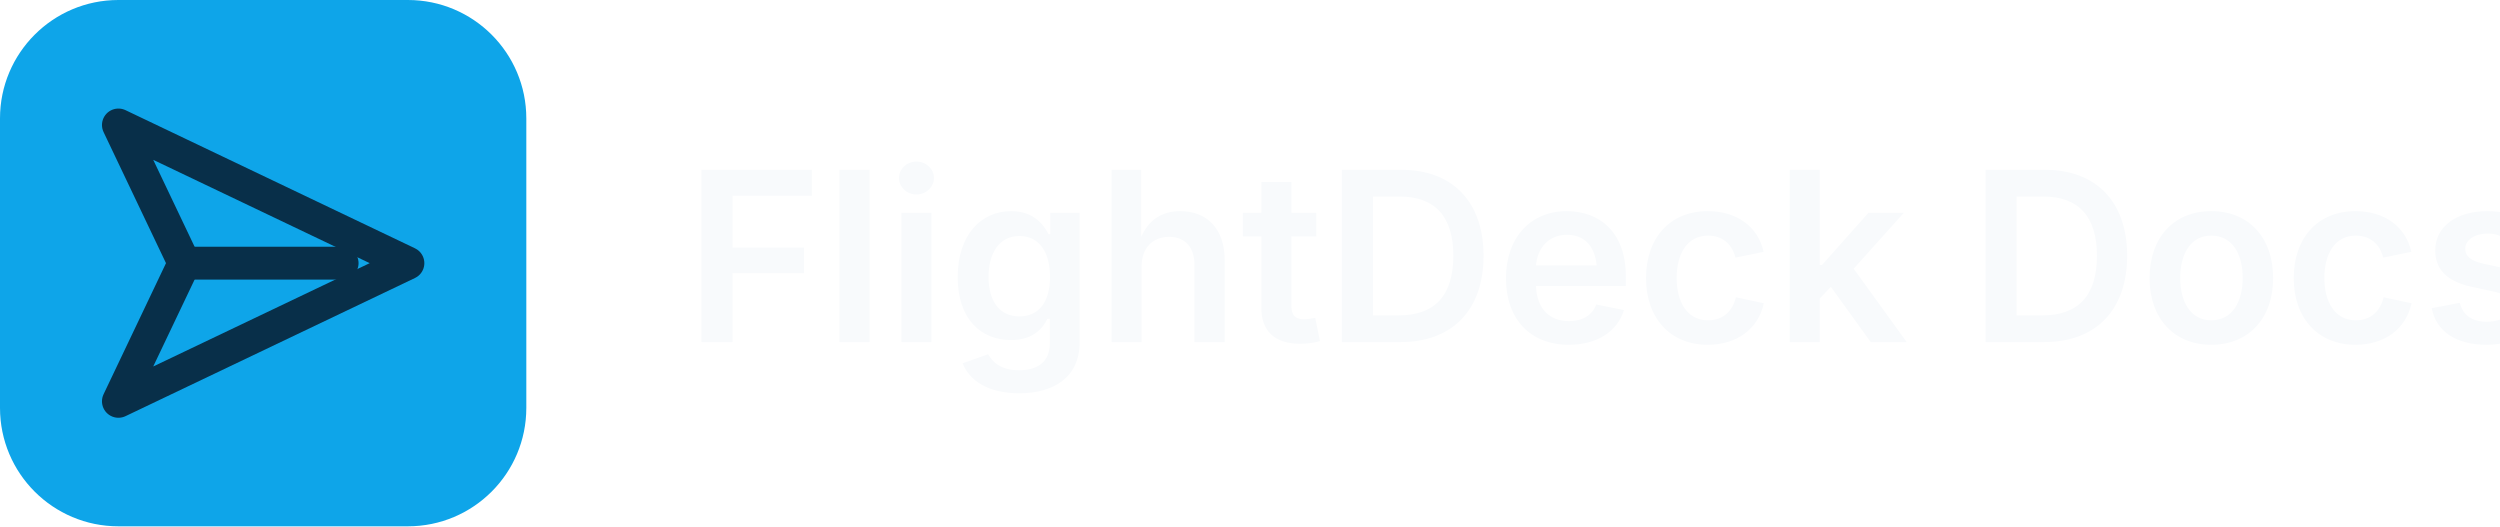
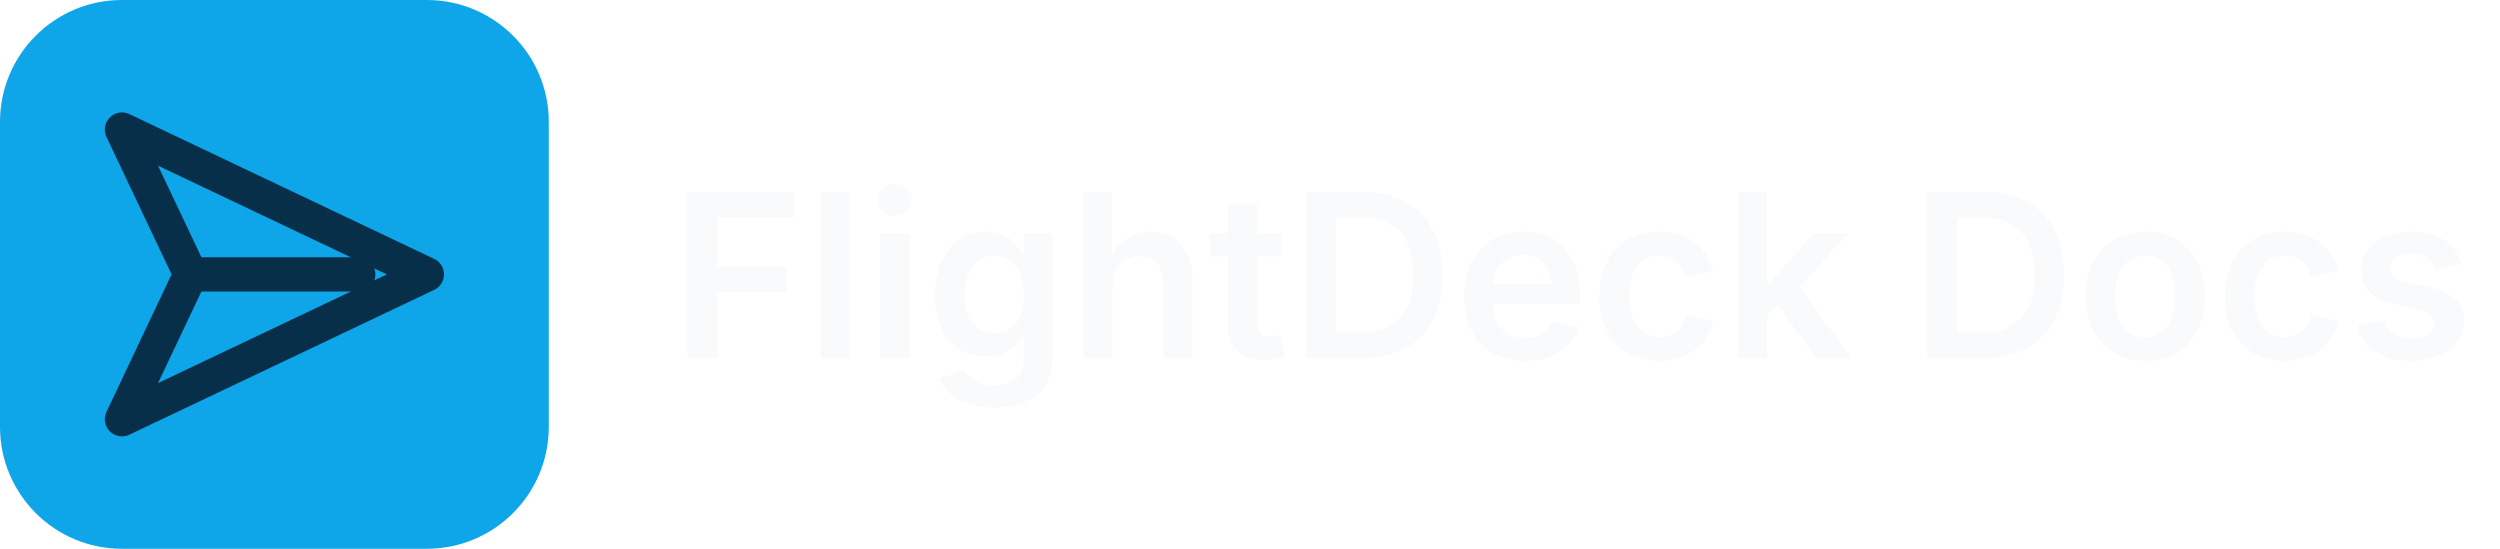
- <svg xmlns="http://www.w3.org/2000/svg" width="190" height="40" viewBox="0 0 190 40" role="img" aria-labelledby="title">
-   <rect width="40" height="40" rx="9" fill="#0ea5e9" />
-   <path d="M9 9.5 31 20 9 30.5l5-10.5L9 9.5Z" fill="none" stroke="#082f49" stroke-width="2.5" stroke-linejoin="round" />
-   <path d="M14 20h12" stroke="#082f49" stroke-width="2.5" stroke-linecap="round" />
-   <text x="52" y="26" fill="#f8fafc" font-family="Inter, ui-sans-serif, system-ui, sans-serif" font-size="18" font-weight="600">FlightDeck Docs</text>
+ <svg xmlns="http://www.w3.org/2000/svg" width="164" height="36" viewBox="0 0 164 36" role="img" aria-labelledby="title">
+   <rect width="36" height="36" rx="8" fill="#0ea5e9" />
+   <path d="M8 8.5 28 18 8 27.5 12.5 18 8 8.5Z" fill="none" stroke="#082f49" stroke-width="2.25" stroke-linejoin="round" />
+   <path d="M12.5 18h11" stroke="#082f49" stroke-width="2.25" stroke-linecap="round" />
+   <text x="44" y="23.5" fill="#f8fafc" font-family="Inter, ui-sans-serif, system-ui, sans-serif" font-size="15" font-weight="600">FlightDeck Docs</text>
</svg>
